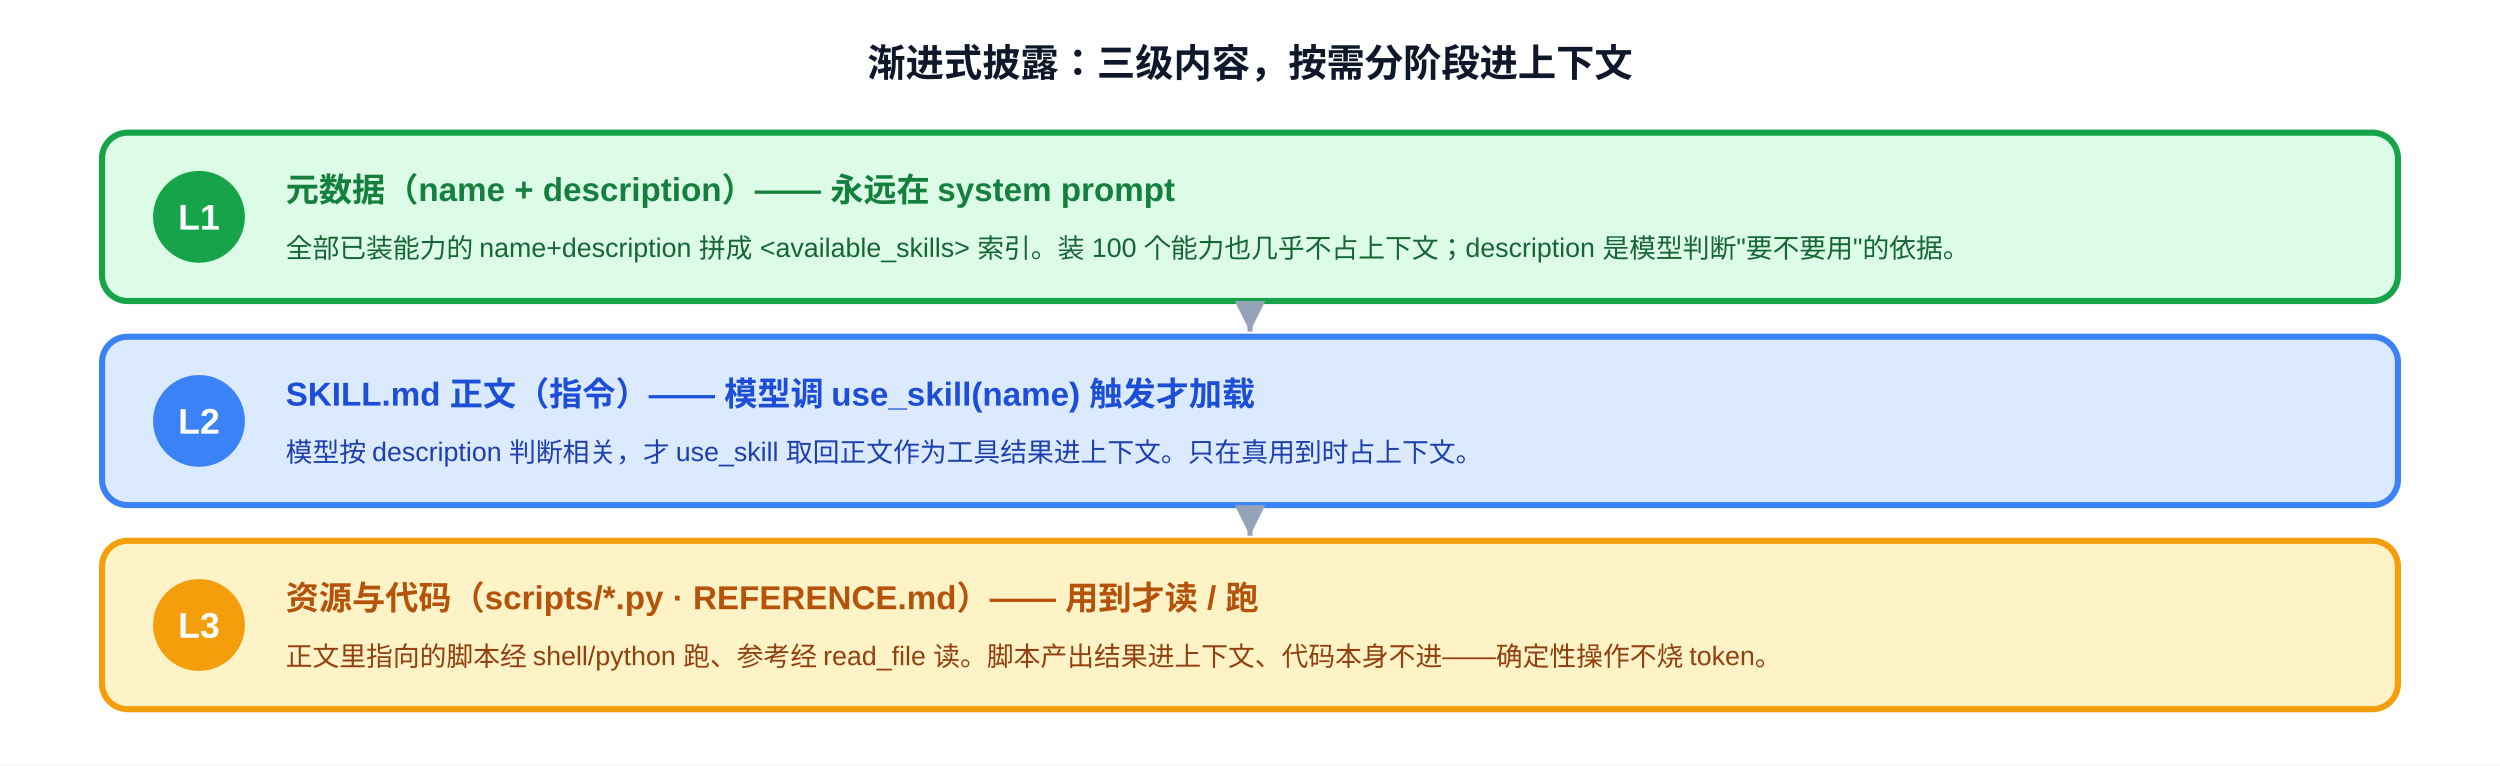
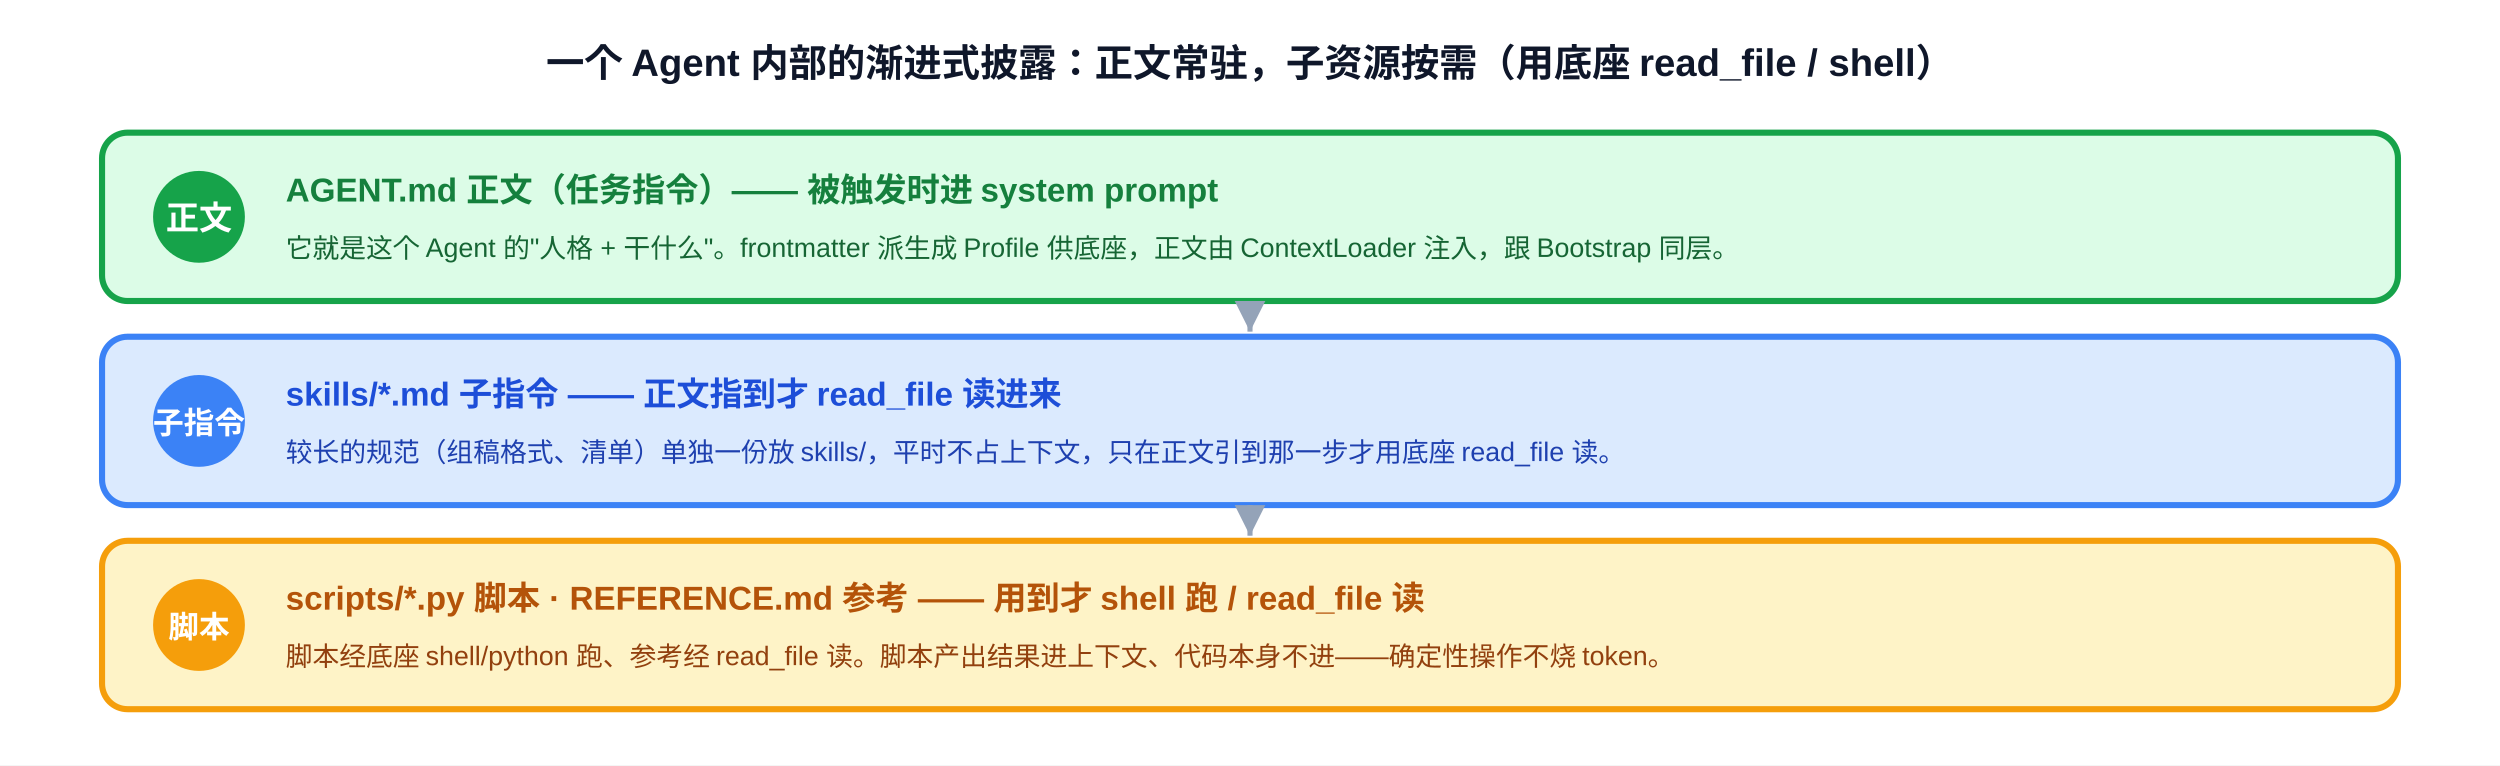
<svg xmlns="http://www.w3.org/2000/svg" viewBox="0 0 980 300" font-family="Arial, sans-serif">
  <rect width="980" height="300" fill="#ffffff" />
  <defs>
    <marker id="c292" markerWidth="10" markerHeight="10" refX="6" refY="3" orient="auto">
      <path d="M0,0 L6,3 L0,6 Z" fill="#94a3b8" />
    </marker>
  </defs>
-   <text x="490" y="30" fill="#0f172a" font-size="15" font-weight="bold" text-anchor="middle">渐进式披露：三级内容，按需分阶段进上下文</text>
+   <text x="490" y="30" fill="#0f172a" font-size="15" font-weight="bold" text-anchor="middle">一个 Agent 内部的渐进式披露：正文常驻，子资源按需（用底座 read_file / shell）</text>
  <rect x="40" y="52" width="900" height="66" rx="10" fill="#dcfce7" stroke="#16a34a" stroke-width="2.4" />
  <circle cx="78" cy="85" r="18" fill="#16a34a" />
-   <text x="78" y="90" fill="#ffffff" font-size="14" font-weight="bold" text-anchor="middle">L1</text>
-   <text x="112" y="79" fill="#15803d" font-size="13" font-weight="bold" text-anchor="start">元数据（name + description）—— 永远在 system prompt</text>
-   <text x="112" y="101" fill="#166534" font-size="10.5" text-anchor="start">全部已装能力的 name+description 拼成 &lt;available_skills&gt; 索引。装 100 个能力也几乎不占上下文；description 是模型判断"要不要用"的依据。</text>
+   <text x="78" y="90" fill="#ffffff" font-size="13" font-weight="bold" text-anchor="middle">正文</text>
+   <text x="112" y="79" fill="#15803d" font-size="13" font-weight="bold" text-anchor="start">AGENT.md 正文（任务指令）—— 被触发时进 system prompt</text>
+   <text x="112" y="101" fill="#166534" font-size="10.5" text-anchor="start">它就是这个 Agent 的"人格 + 干什么"。frontmatter 派生成 Profile 供底座，正文由 ContextLoader 注入，跟 Bootstrap 同层。</text>
  <rect x="40" y="132" width="900" height="66" rx="10" fill="#dbeafe" stroke="#3b82f6" stroke-width="2.4" />
  <circle cx="78" cy="165" r="18" fill="#3b82f6" />
-   <text x="78" y="170" fill="#ffffff" font-size="14" font-weight="bold" text-anchor="middle">L2</text>
-   <text x="112" y="159" fill="#1d4ed8" font-size="13" font-weight="bold" text-anchor="start">SKILL.md 正文（指令）—— 模型调 use_skill(name) 触发才加载</text>
-   <text x="112" y="181" fill="#1e40af" font-size="10.5" text-anchor="start">模型按 description 判断相关，才 use_skill 取回正文作为工具结果进上下文。只在真用到时占上下文。</text>
+   <text x="78" y="170" fill="#ffffff" font-size="12" font-weight="bold" text-anchor="middle">子指令</text>
+   <text x="112" y="159" fill="#1d4ed8" font-size="13" font-weight="bold" text-anchor="start">skills/*.md 子指令 —— 正文指到才 read_file 读进来</text>
+   <text x="112" y="181" fill="#1e40af" font-size="10.5" text-anchor="start">较长的规范（组稿格式、清单）单独一份放 skills/，平时不占上下文，只在正文引到那一步才用底座 read_file 读。</text>
  <rect x="40" y="212" width="900" height="66" rx="10" fill="#fef3c7" stroke="#f59e0b" stroke-width="2.4" />
  <circle cx="78" cy="245" r="18" fill="#f59e0b" />
-   <text x="78" y="250" fill="#ffffff" font-size="14" font-weight="bold" text-anchor="middle">L3</text>
-   <text x="112" y="239" fill="#b45309" font-size="13" font-weight="bold" text-anchor="start">资源与代码（scripts/*.py · REFERENCE.md）—— 用到才读 / 跑</text>
-   <text x="112" y="261" fill="#92400e" font-size="10.5" text-anchor="start">正文里指向的脚本经 shell/python 跑、参考经 read_file 读。脚本产出结果进上下文、代码本身不进——确定性操作不烧 token。</text>
+   <text x="78" y="250" fill="#ffffff" font-size="12" font-weight="bold" text-anchor="middle">脚本</text>
+   <text x="112" y="239" fill="#b45309" font-size="13" font-weight="bold" text-anchor="start">scripts/*.py 脚本 · REFERENCE.md 参考 —— 用到才 shell 跑 / read_file 读</text>
+   <text x="112" y="261" fill="#92400e" font-size="10.5" text-anchor="start">脚本经底座 shell/python 跑、参考经 read_file 读。脚本产出结果进上下文、代码本身不进——确定性操作不烧 token。</text>
  <line x1="490" y1="118" x2="490" y2="130" stroke="#94a3b8" stroke-width="2" marker-end="url(#c292)" />
  <line x1="490" y1="198" x2="490" y2="210" stroke="#94a3b8" stroke-width="2" marker-end="url(#c292)" />
</svg>
